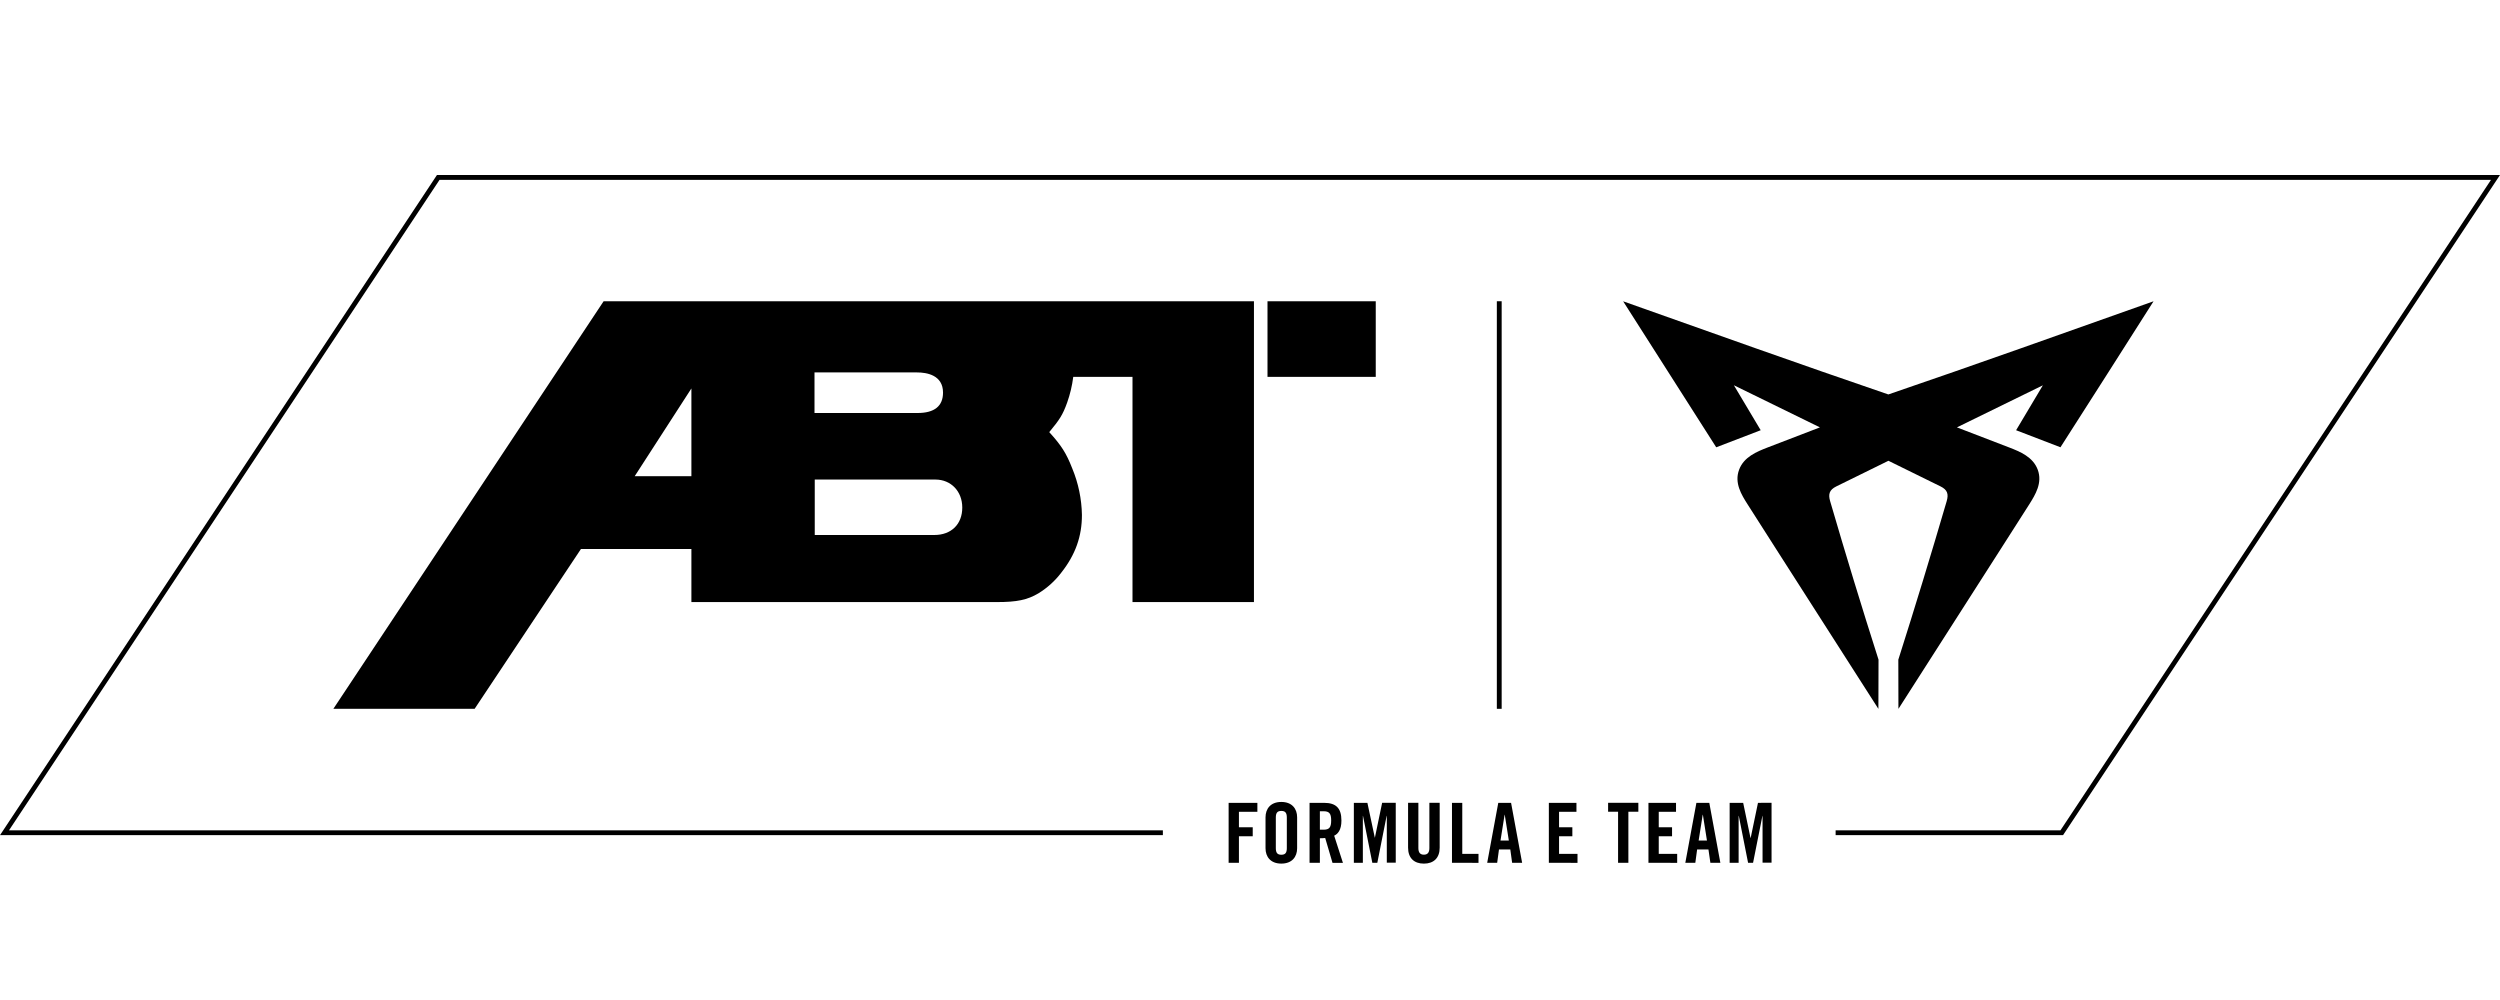
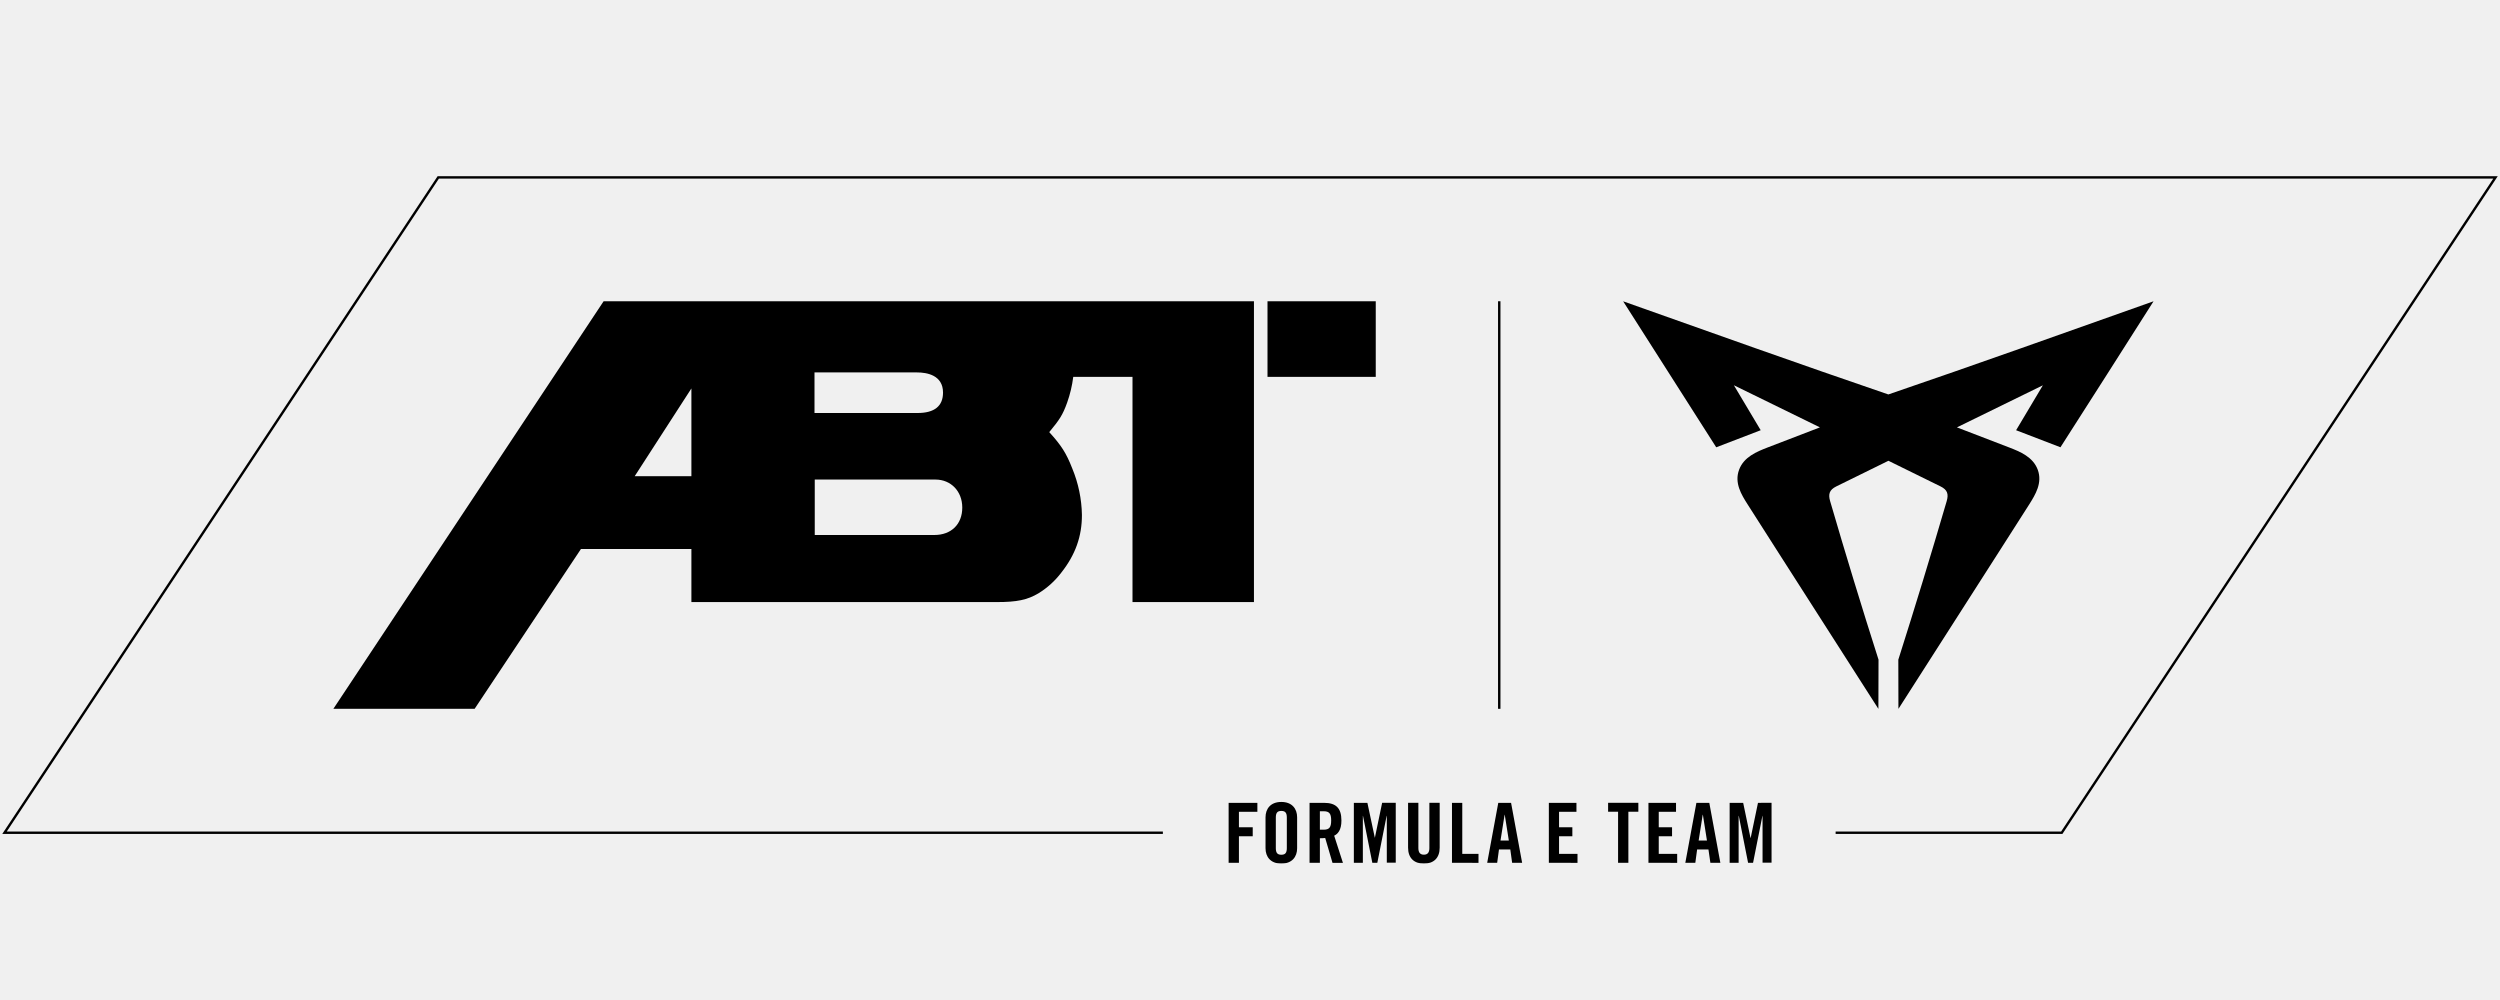
- <svg xmlns="http://www.w3.org/2000/svg" width="100" height="40" fill="none">
-   <path fill="#fff" d="M0 0h100v40H0z" />
-   <g clip-path="url(#a)">
-     <path d="M73.425 33.31h9.045L99.82 7.097H17.53L.18 33.31h46.335" stroke="#000" stroke-width=".193" />
-     <path d="m81.719 15.41-3.442 1.685c.7.268 1.399.536 2.097.806.433.167.946.377 1.136.888.194.526-.092.993-.344 1.392l-1.146 1.794c-1.36 2.128-2.72 4.255-4.083 6.38 0-.656-.001-1.312-.004-1.968a286.624 286.624 0 0 0 1.935-6.342c.082-.283.029-.452-.243-.587-.695-.343-1.391-.685-2.088-1.027l-2.088 1.027c-.272.135-.326.304-.244.587a259.388 259.388 0 0 0 1.936 6.342c0 .656-.002 1.312-.005 1.968a2650.393 2650.393 0 0 1-4.083-6.38l-1.145-1.794c-.253-.396-.541-.864-.344-1.392.189-.511.703-.72 1.135-.888l2.098-.806-3.442-1.685 1.073 1.799-1.779.683a9566.606 9566.606 0 0 1-3.723-5.84c3.532 1.252 7.06 2.515 10.608 3.726 3.547-1.211 7.075-2.475 10.608-3.727a1790.323 1790.323 0 0 1-3.724 5.84l-1.774-.682 1.072-1.799" fill="#000" />
-     <path d="M59.97 28.353V12.05" stroke="#000" stroke-width=".193" />
-     <path d="M49.145 34.511v-2.397h1.15v.359h-.738v.618h.552v.36h-.552v1.06h-.413ZM50.621 32.693c0-.34.2-.615.632-.615s.632.276.632.614v1.238c0 .339-.2.614-.632.614s-.632-.275-.632-.614v-1.237Zm.412 1.23c0 .18.054.267.22.267s.22-.087.22-.266v-1.221c0-.18-.054-.266-.22-.266s-.22.086-.22.266v1.22ZM52.795 34.511h-.413v-2.397h.58c.463 0 .695.196.695.708 0 .386-.15.54-.29.605l.35 1.087H53.3l-.292-.994a1.91 1.91 0 0 1-.213.01v.981Zm0-1.323h.146c.223 0 .306-.083.306-.37 0-.286-.083-.368-.306-.368h-.146v.738ZM55.83 32.111v2.397h-.358v-1.872h-.007l-.372 1.875h-.2l-.373-1.875h-.006v1.875h-.36v-2.397h.542l.298 1.4.292-1.403h.544ZM56.323 32.111h.412v1.813c0 .176.07.263.22.263s.22-.087.22-.264v-1.812h.412v1.796c0 .412-.24.638-.632.638s-.632-.226-.632-.639v-1.795ZM58.079 34.511v-2.397h.412v2.042h.649v.358l-1.061-.003ZM59.887 34.511h-.399l.443-2.397h.512l.442 2.397h-.4l-.073-.532h-.453l-.072.532Zm.133-.89h.333l-.163-1.031h-.006l-.164 1.03ZM61.954 34.511v-2.397h1.104v.359h-.696v.618h.532v.36h-.532v.705h.738v.358l-1.146-.003ZM64.723 32.47h-.399v-.359h1.21v.359h-.399v2.041h-.412V32.47ZM65.938 34.511v-2.397h1.103v.359h-.691v.618h.532v.36h-.532v.705h.737v.358l-1.15-.003ZM67.813 34.511h-.4l.443-2.397h.516l.442 2.397h-.399l-.077-.532h-.453l-.072.532Zm.133-.89h.332l-.163-1.031h-.007l-.162 1.03ZM70.862 32.111v2.397h-.36v-1.872h-.006l-.373 1.875h-.2l-.371-1.875h-.007v1.875h-.359v-2.397h.541l.293 1.403h.007l.292-1.403.543-.003ZM32.583 16.52h4.119c.675 0 1.019-.275 1.019-.817 0-.701-.652-.806-1.041-.806H32.58v1.624l.002-.002Zm-7.195 2.528h2.268v-3.51l-2.268 3.51ZM32.59 21.4h4.781c.68 0 1.12-.43 1.12-1.098 0-.649-.452-1.12-1.075-1.12H32.59v2.218Zm-19.255 6.952L24.145 12.05h26.013v12.033H45.3v-9.007h-2.37a4.94 4.94 0 0 1-.243 1.025c-.183.51-.31.691-.717 1.184.488.537.68.839.92 1.452.245.591.376 1.223.387 1.862 0 .857-.26 1.586-.817 2.296a3.35 3.35 0 0 1-.922.838c-.443.263-.86.35-1.658.35H27.656V21.96h-4.418l-4.253 6.393h-5.65ZM50.7 15.076V12.05h4.33v3.026H50.7Z" fill="#000" />
+ <svg xmlns="http://www.w3.org/2000/svg" width="200" height="80" viewBox="0 0 200 80" fill="none">
+   <mask id="mask0_1_185" style="mask-type:luminance" maskUnits="userSpaceOnUse" x="0" y="14" width="200" height="56">
+     <path d="M0 14H200V69.088H0V14Z" fill="white" />
+   </mask>
+   <g mask="url(#mask0_1_185)">
+     <path d="M146.85 66.62H164.94L199.64 14.194H35.06L0.36 66.62H93.03" stroke="black" stroke-width="0.193" />
+     <path d="M163.438 30.82L156.554 34.19C157.954 34.726 159.352 35.262 160.748 35.802C161.614 36.136 162.64 36.556 163.02 37.578C163.408 38.63 162.836 39.564 162.332 40.362L160.04 43.95C157.32 48.206 154.6 52.46 151.874 56.71C151.874 55.398 151.872 54.086 151.866 52.774C153.205 48.561 154.495 44.333 155.736 40.09C155.9 39.524 155.794 39.186 155.25 38.916C153.86 38.23 152.468 37.546 151.074 36.862L146.898 38.916C146.354 39.186 146.246 39.524 146.41 40.09C147.647 44.334 148.937 48.563 150.282 52.774C150.282 54.086 150.278 55.398 150.272 56.71C147.544 52.461 144.822 48.207 142.106 43.95L139.816 40.362C139.31 39.57 138.734 38.634 139.128 37.578C139.506 36.556 140.534 36.138 141.398 35.802L145.594 34.19L138.71 30.82L140.856 34.418L137.298 35.784C134.815 31.892 132.333 27.998 129.852 24.104C136.916 26.608 143.972 29.134 151.068 31.556C158.162 29.134 165.218 26.606 172.284 24.102C169.809 28 167.326 31.893 164.836 35.782L161.288 34.418L163.432 30.82" fill="black" />
+     <path d="M119.94 56.706V24.1" stroke="black" stroke-width="0.193" />
+     <path d="M98.29 69.022V64.228H100.59V64.946H99.114V66.182H100.218V66.902H99.114V69.022H98.29ZM101.242 65.386C101.242 64.706 101.642 64.156 102.506 64.156C103.37 64.156 103.77 64.708 103.77 65.384V67.86C103.77 68.538 103.37 69.088 102.506 69.088C101.642 69.088 101.242 68.538 101.242 67.86V65.386ZM102.066 67.846C102.066 68.206 102.174 68.38 102.506 68.38C102.838 68.38 102.946 68.206 102.946 67.848V65.406C102.946 65.046 102.838 64.874 102.506 64.874C102.174 64.874 102.066 65.046 102.066 65.406V67.846ZM105.59 69.022H104.764V64.228H105.924C106.85 64.228 107.314 64.62 107.314 65.644C107.314 66.416 107.014 66.724 106.734 66.854L107.434 69.028H106.6L106.016 67.04C105.874 67.055 105.732 67.061 105.59 67.06V69.022ZM105.59 66.376H105.882C106.328 66.376 106.494 66.21 106.494 65.636C106.494 65.064 106.328 64.9 105.882 64.9H105.59V66.376ZM111.66 64.222V69.016H110.944V65.272H110.93L110.186 69.022H109.786L109.04 65.272H109.028V69.022H108.308V64.228H109.392L109.988 67.028L110.572 64.222H111.66ZM112.646 64.222H113.47V67.848C113.47 68.2 113.61 68.374 113.91 68.374C114.21 68.374 114.35 68.2 114.35 67.846V64.222H115.174V67.814C115.174 68.638 114.694 69.09 113.91 69.09C113.126 69.09 112.646 68.638 112.646 67.812V64.222ZM116.158 69.022V64.228H116.982V68.312H118.28V69.028L116.158 69.022ZM119.774 69.022H118.976L119.862 64.228H120.886L121.77 69.022H120.97L120.824 67.958H119.918L119.774 69.022ZM120.04 67.242H120.706L120.38 65.18H120.368L120.04 67.242ZM123.908 69.022V64.228H126.116V64.946H124.724V66.182H125.788V66.902H124.724V68.312H126.2V69.028L123.908 69.022ZM129.446 64.94H128.648V64.222H131.068V64.94H130.27V69.022H129.446V64.94ZM131.876 69.022V64.228H134.082V64.946H132.7V66.182H133.764V66.902H132.7V68.312H134.174V69.028L131.874 69.022H131.876ZM135.626 69.022H134.826L135.712 64.228H136.744L137.628 69.022H136.83L136.676 67.958H135.77L135.626 69.022ZM135.892 67.242H136.556L136.23 65.18H136.216L135.892 67.242ZM141.724 64.222V69.016H141.004V65.272H140.992L140.246 69.022H139.846L139.104 65.272H139.09V69.022H138.372V64.228H139.454L140.04 67.034H140.054L140.638 64.228L141.724 64.222ZM65.166 33.04H73.404C74.754 33.04 75.442 32.49 75.442 31.406C75.442 30.004 74.138 29.794 73.36 29.794H65.16V33.042L65.164 33.038L65.166 33.04ZM50.776 38.096H55.312V31.076L50.776 38.096ZM65.18 42.8H74.742C76.102 42.8 76.982 41.94 76.982 40.604C76.982 39.306 76.078 38.364 74.832 38.364H65.18V42.8ZM26.67 56.704L48.29 24.1H100.316V48.166H90.6V30.152H85.86C85.772 30.851 85.609 31.538 85.374 32.202C85.008 33.222 84.754 33.584 83.94 34.57C84.916 35.644 85.3 36.248 85.78 37.474C86.27 38.656 86.532 39.92 86.554 41.198C86.554 42.912 86.034 44.37 84.92 45.79C84.415 46.459 83.79 47.028 83.076 47.466C82.19 47.992 81.356 48.166 79.76 48.166H55.312V43.92H46.476L37.97 56.706H26.67V56.704ZM101.4 30.152V24.1H110.06V30.152H101.4Z" fill="black" />
  </g>
-   <defs>
-     <clipPath id="a">
-       <path fill="#fff" transform="translate(0 7)" d="M0 0h100v27.544H0z" />
-     </clipPath>
-   </defs>
</svg>
